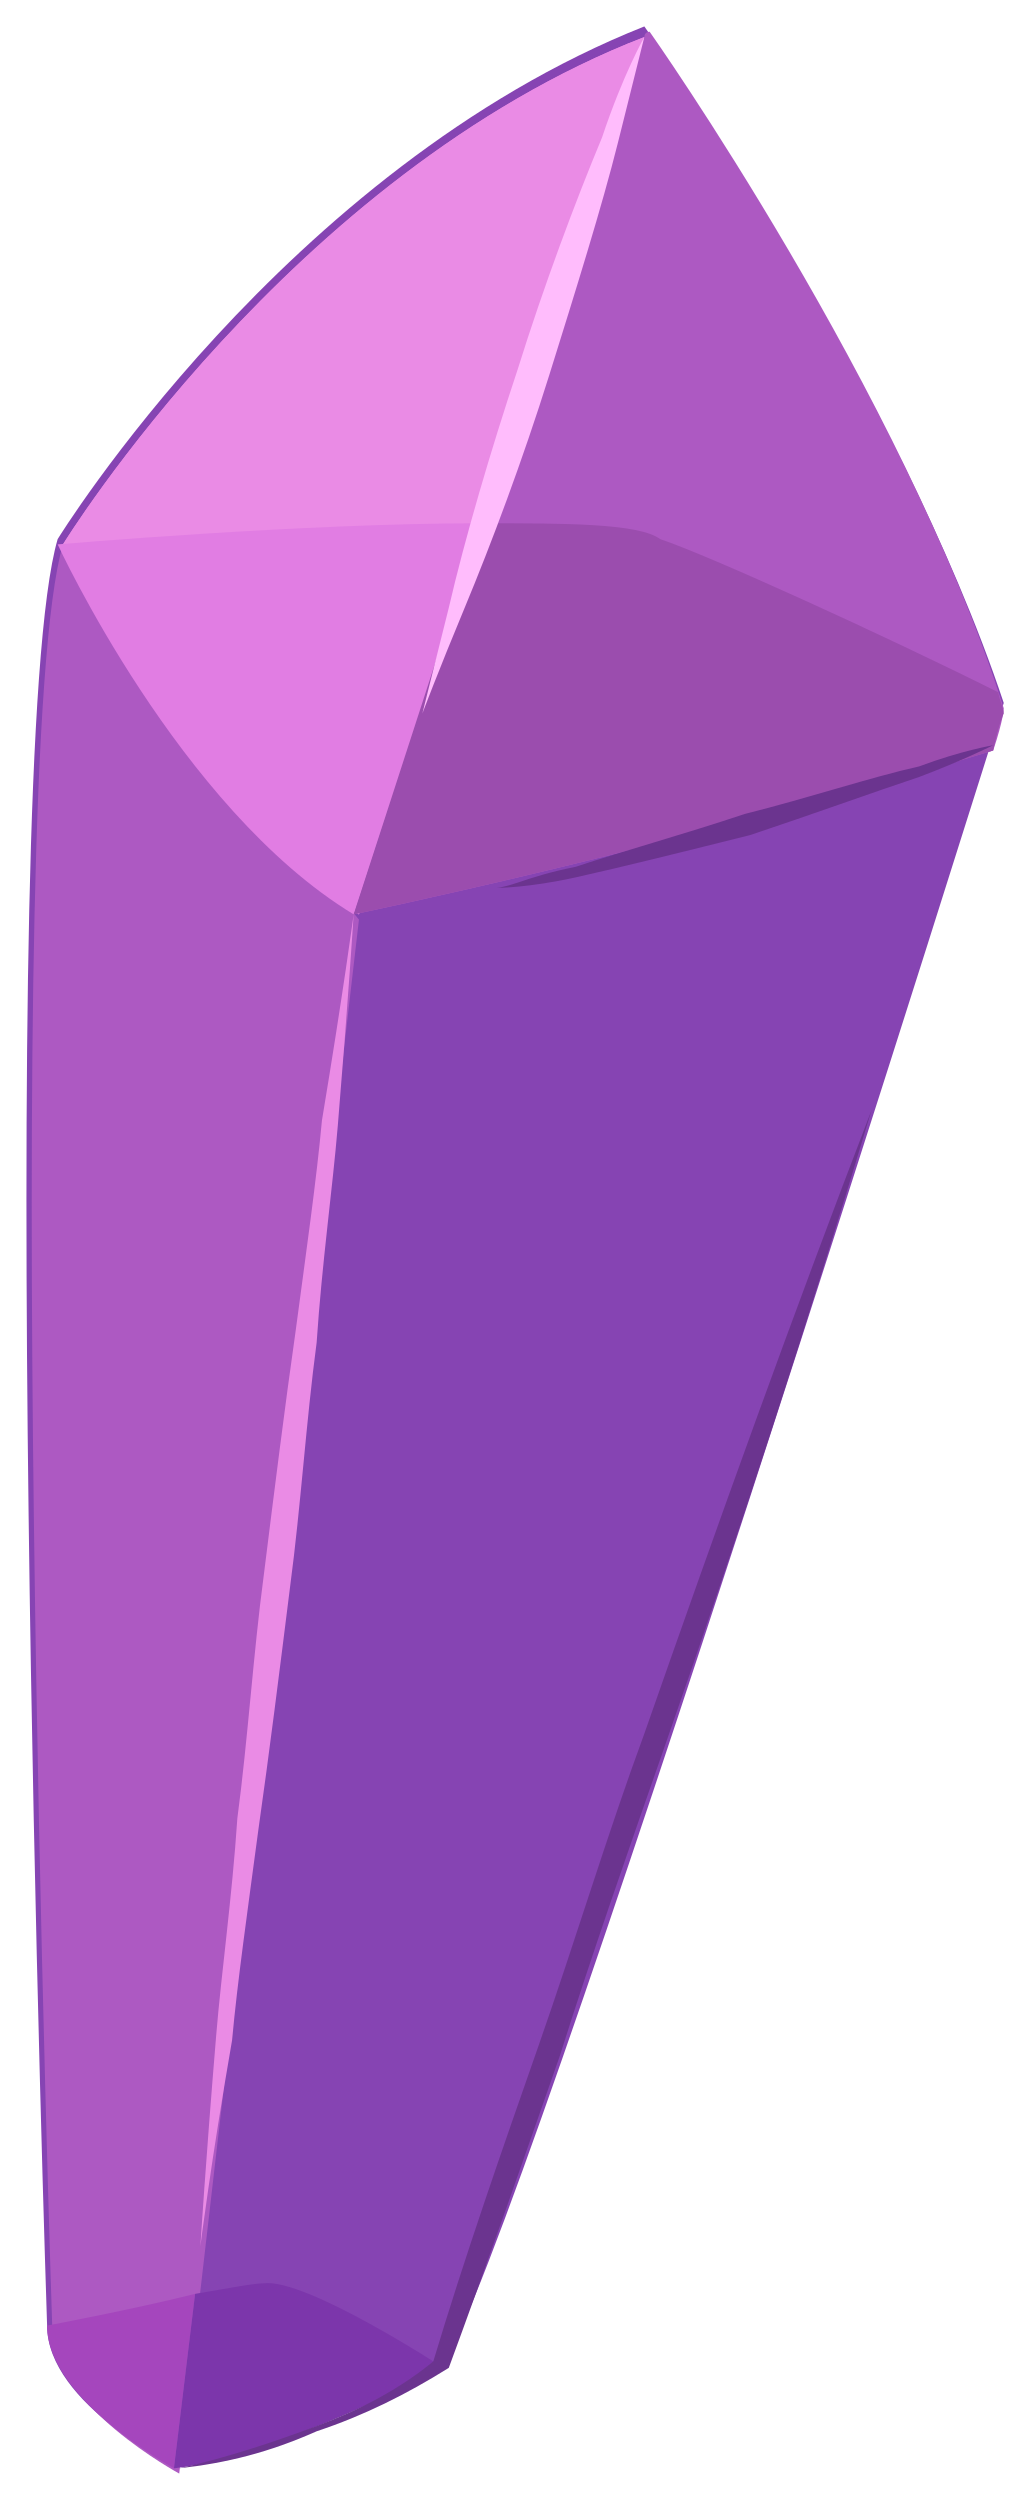
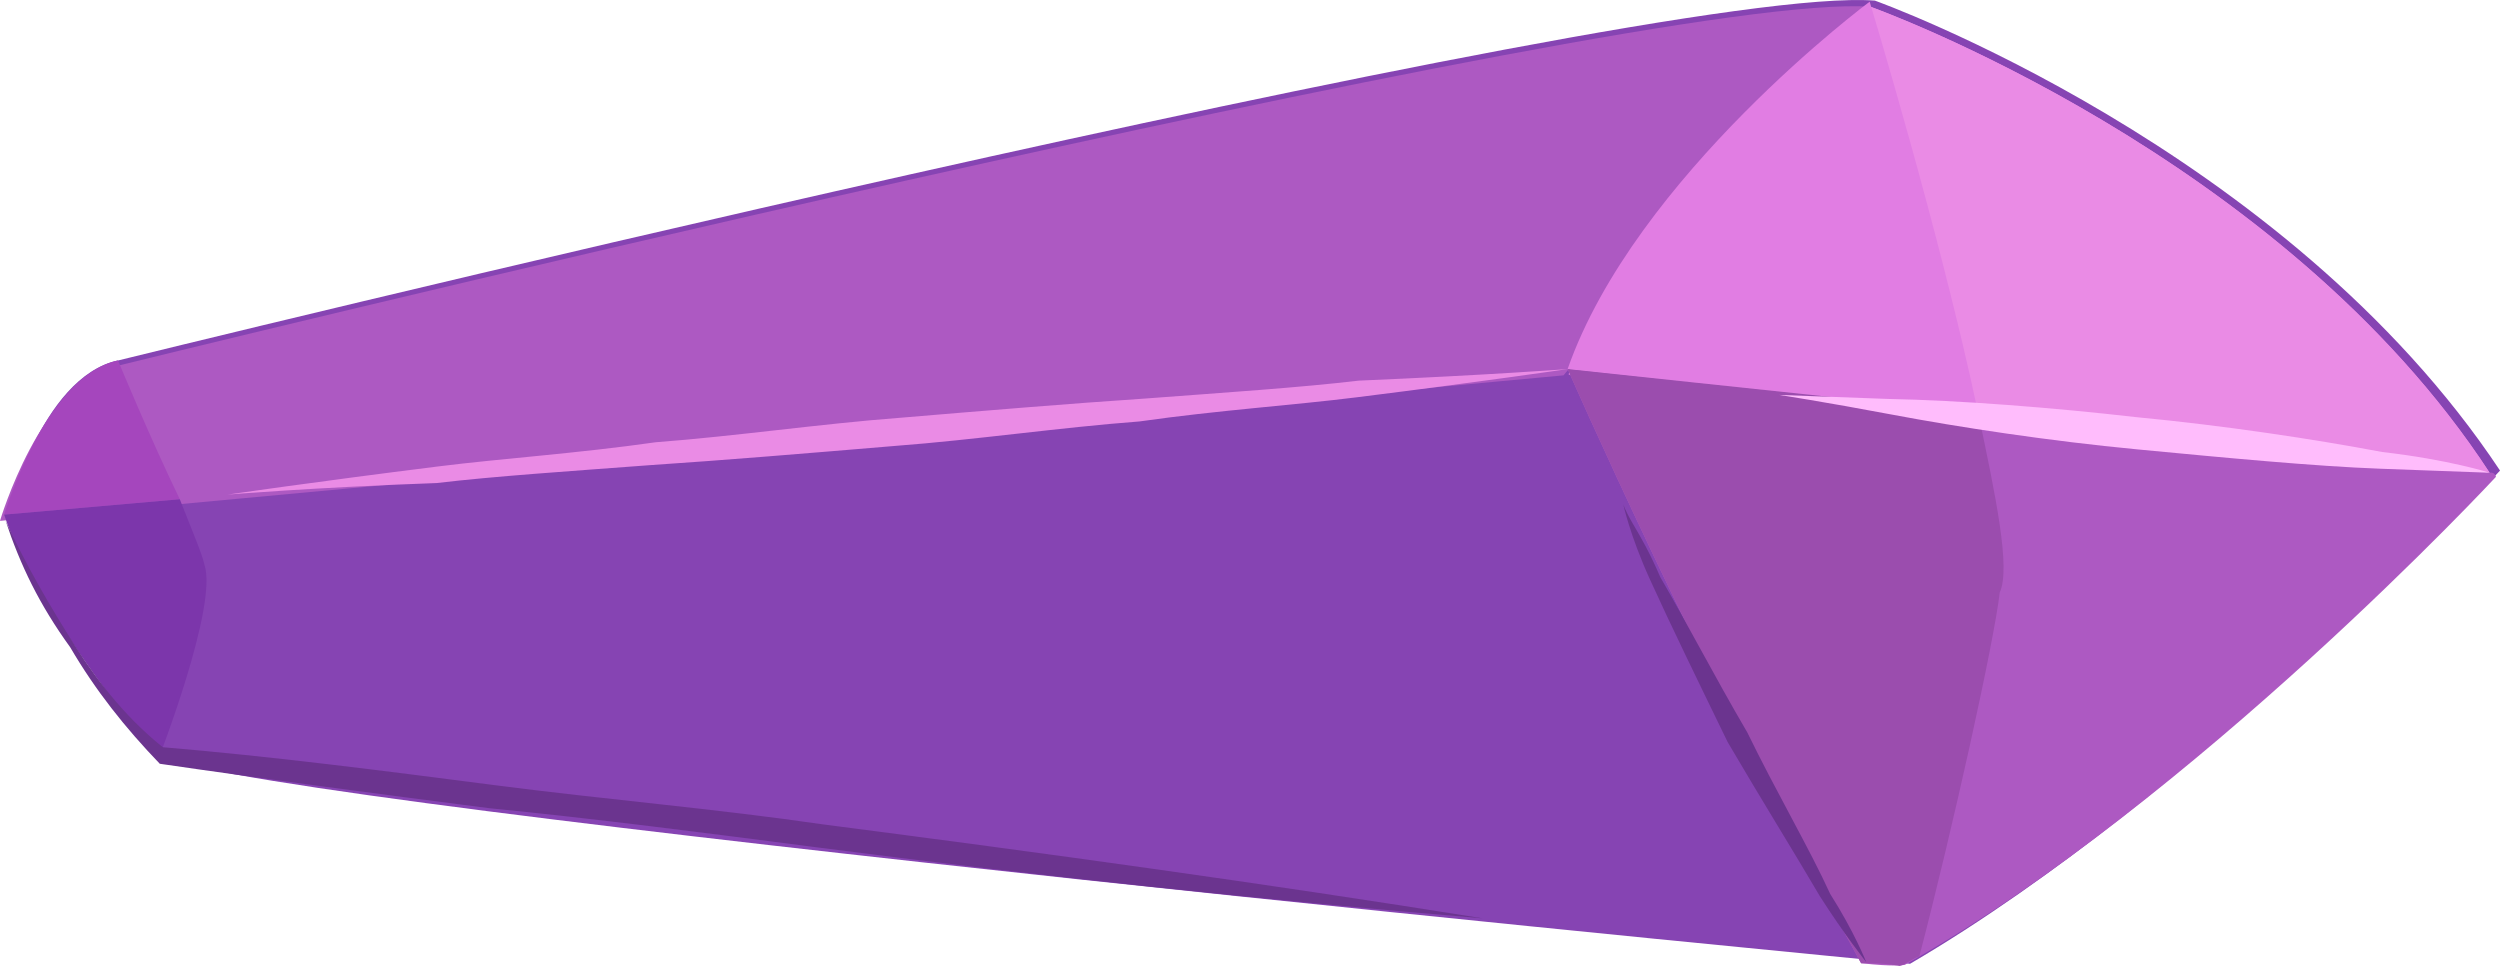
- <svg xmlns="http://www.w3.org/2000/svg" width="19.491" height="47.3" viewBox="2.209 0.4 19.491 47.3" version="1.1" xml:space="preserve">
-   <defs />
-   <g>
-     <g id="crystal-b" fill-rule="evenodd">
-       <g id="Purple-Crystal" fill-rule="nonzero">
-         <g id="Group">
-           <path d="M 3.1 44.4 C 3.1 44.4 2.1 14.7 3.3 10.6 C 3.3 10.6 7.6 3.6 14.4 0.9 C 14.4 0.9 19.2 7.7 21.2 13.7 C 21.2 13.7 12 43.1 10.6 45.1 C 10.6 45.1 7.5 46.8 5.5 47 C 5.6 47.1 3.1 45.9 3.1 44.4 Z " id="Shape" fill="#8644B3" stroke-width="1" stroke="none" />
-           <path d="M 3.4 10.7 C 3.4 10.7 5.6 15.8 9 17.7 L 14.4 1.1 C 7.7 3.7 3.4 10.7 3.4 10.7 Z " id="Shape" fill="#EA8BE5" stroke-width="1" stroke="none" />
-           <path d="M 3.4 10.7 C 3.4 10.7 5.6 15.8 9 17.7 L 14.4 1.1 C 7.7 3.7 3.4 10.7 3.4 10.7 Z " id="Shape" fill="#EA8BE5" stroke-width="1" stroke="none" />
-           <path d="M 21.2 13.8 C 19.3 7.8 14.5 1 14.5 1 C 14.5 1 14.4 1 14.4 1.1 L 8.9 17.7 C 8.9 17.7 14.7 16.5 21 14.6 C 21.2 14 21.2 13.8 21.2 13.8 Z " id="Shape" fill="#AD59C2" stroke-width="1" stroke="none" />
-           <path d="M 3.4 10.7 C 2.2 14.8 3.2 44.5 3.2 44.5 C 3.2 45.9 5.6 47.2 5.6 47.2 L 9 17.8 L 3.4 10.7 Z " id="Shape" fill="#AD59C2" stroke-width="1" stroke="none" />
-           <path d="M 8.9 17.7 C 8.9 17.7 8.8 19.3 8.6 21.7 C 8.5 22.9 8.3 24.3 8.2 25.8 C 8 27.3 7.9 28.9 7.7 30.4 C 7.5 32 7.3 33.6 7.1 35 C 6.9 36.5 6.7 37.9 6.6 39 C 6.2 41.3 6 42.9 6 42.9 C 6 42.9 6.1 41.3 6.3 38.9 C 6.4 37.7 6.6 36.3 6.7 34.8 C 6.9 33.3 7 31.7 7.2 30.2 C 7.4 28.6 7.6 27 7.8 25.6 C 8 24.1 8.2 22.7 8.3 21.6 C 8.7 19.2 8.9 17.7 8.9 17.7 Z " id="Shape" fill="#EA8BE5" stroke-width="1" stroke="none" />
-           <path d="M 3.1 44.4 C 3.1 45.8 5.5 47.1 5.5 47.1 L 5.9 43.8 C 4.7 44.1 3.1 44.4 3.1 44.4 Z " id="Shape" fill="#A546BD" stroke-width="1" stroke="none" />
-           <path d="M 7.2 43.6 C 7 43.6 6.5 43.7 5.9 43.8 L 5.5 47.1 C 7.4 46.9 10.6 45.2 10.6 45.2 C 10.6 45.2 8 43.5 7.2 43.6 Z " id="Shape" fill="#7C36AB" stroke-width="1" stroke="none" />
-           <path d="M 5.6 47.1 C 6.5 46.9 7.4 46.6 8.2 46.3 C 9 46 9.8 45.6 10.5 45 L 10.4 45.1 C 11 43.1 11.7 41.1 12.4 39.1 C 13.1 37.1 13.7 35.1 14.4 33.2 C 15.8 29.2 17.2 25.3 18.7 21.4 C 17.5 25.4 16.2 29.4 14.8 33.4 C 14.1 35.4 13.4 37.4 12.8 39.3 C 12.1 41.3 11.4 43.3 10.7 45.2 C 9.9 45.7 9.1 46.1 8.2 46.4 C 7.3 46.8 6.5 47 5.6 47.1 Z " id="Shape" fill="#6B348F" stroke-width="1" stroke="none" />
-           <path d="M 8.9 17.7 L 11.3 10.3 C 7.9 10.3 3.3 10.7 3.3 10.7 C 3.3 10.7 5.6 15.7 8.9 17.7 Z " id="Shape" fill="#E17DE3" stroke-width="1" stroke="none" />
-           <path d="M 11.3 10.3 L 8.9 17.7 C 8.9 17.7 14.7 16.5 21 14.6 C 21.1 14.1 21.2 13.9 21.2 13.9 C 21.2 13.8 21.1 13.6 21.1 13.5 C 18.9 12.4 15.6 10.9 14.7 10.6 C 14.3 10.3 12.9 10.3 11.3 10.3 Z " id="Shape" fill="#9B4DAE" stroke-width="1" stroke="none" />
-           <path d="M 21 14.5 C 21 14.5 20.4 14.8 19.6 15.1 C 18.7 15.4 17.6 15.8 16.4 16.2 C 15.2 16.5 14 16.8 13.1 17 C 12.2 17.2 11.6 17.2 11.6 17.2 C 11.6 17.2 11.7 17.2 12 17.1 C 12.3 17 12.6 16.9 13.1 16.8 C 14 16.5 15.1 16.2 16.3 15.8 C 17.5 15.5 18.7 15.1 19.6 14.9 C 20.4 14.6 21 14.5 21 14.5 Z " id="Shape" fill="#6B348F" stroke-width="1" stroke="none" />
+ <svg xmlns="http://www.w3.org/2000/svg" version="1.1" width="47.119" height="18.207" viewBox="0,0,47.119,18.207">
+   <g transform="translate(-216.4403,-170.8967)">
+     <g stroke="none" stroke-miterlimit="10">
+       <g>
+         <g>
+           <path d="M218.664,177.691c0,0 28.854,-7.11 33.113,-6.783c0,0 7.737,2.762 11.783,8.858c0,0 -5.662,6.101 -11.12,9.296c0,0 -30.666,-2.932 -32.912,-3.889c0,0 -2.303,-2.682 -2.912,-4.598c-0.077,0.118 0.581,-2.575 2.048,-2.885z" fill="#8644b3" />
+           <path d="M263.364,179.807l-17.357,-1.856c1.157,-3.719 5.693,-6.925 5.693,-6.925c0,0 7.737,2.762 11.664,8.781z" fill="#ea8be5" />
+           <path d="M263.364,179.807l-17.357,-1.856c1.157,-3.719 5.693,-6.925 5.693,-6.925c0,0 7.737,2.762 11.664,8.781z" fill="#ea8be5" />
+           <path d="M251.518,189.052c-3.16,-5.772 -5.531,-11.199 -5.531,-11.199l17.378,1.954c0.098,-0.021 0.118,0.077 0.118,0.077c0,0 -5.662,6.101 -11.141,9.198c0,0 -0.196,0.041 -0.824,-0.031z" fill="#ad59c2" />
+           <path d="M245.909,177.971l-29.469,2.743c0,0 0.776,-2.617 2.146,-2.906c0,0 28.854,-7.11 33.113,-6.783z" fill="#ad59c2" />
+           <path d="M245.986,177.853c0,0 -1.586,0.233 -3.976,0.532c-1.195,0.15 -2.606,0.243 -4.094,0.455c-1.509,0.114 -3.095,0.347 -4.604,0.461c-1.607,0.135 -3.214,0.269 -4.625,0.363c-1.509,0.114 -2.92,0.207 -4.017,0.337c-2.333,0.083 -3.94,0.218 -3.94,0.218c0,0 1.586,-0.233 3.976,-0.532c1.195,-0.15 2.606,-0.243 4.094,-0.455c1.509,-0.114 3.095,-0.347 4.604,-0.461c1.607,-0.135 3.214,-0.269 4.625,-0.363c1.509,-0.114 2.92,-0.207 4.017,-0.337c2.431,-0.104 3.94,-0.218 3.94,-0.218z" fill="#ea8be5" />
+           <path d="M219.829,180.306l-3.311,0.29c0,0 0.776,-2.617 2.146,-2.906c0,0 0.624,1.504 1.165,2.616z" fill="#a546bd" />
+           <path d="M219.43,185.194c0,0 -2.324,-2.78 -2.912,-4.598l3.311,-0.29c0.222,0.566 0.423,1.035 0.464,1.231c0.263,0.762 -0.864,3.657 -0.864,3.657z" fill="#7c36ab" />
+           <path d="M216.538,180.694c0.382,0.839 0.861,1.658 1.32,2.379c0.459,0.721 1.015,1.421 1.747,1.982l-0.118,-0.077c2.081,0.174 4.182,0.446 6.284,0.718c2.101,0.272 4.182,0.446 6.186,0.739c4.203,0.544 8.308,1.109 12.434,1.771c-4.162,-0.348 -8.344,-0.794 -12.547,-1.338c-2.101,-0.272 -4.203,-0.544 -6.186,-0.739c-2.101,-0.272 -4.203,-0.544 -6.206,-0.837c-0.654,-0.68 -1.211,-1.38 -1.69,-2.198c-0.577,-0.798 -0.938,-1.539 -1.222,-2.399z" fill="#6b348f" />
+           <path d="M251.679,170.928c0,0 1.341,4.418 2.043,7.745l-7.736,-0.82c1.276,-3.642 5.693,-6.925 5.693,-6.925z" fill="#e17de3" />
+           <path d="M254.131,182.062c-0.108,0.943 -0.894,4.481 -1.516,6.861c-0.098,0.021 -0.273,0.16 -0.371,0.18c0,0 -0.216,-0.057 -0.726,-0.051c-3.16,-5.772 -5.531,-11.199 -5.531,-11.199l7.736,0.82c0.33,1.566 0.619,2.935 0.408,3.389z" fill="#9b4dae" />
+           <path d="M251.615,189.032c0,0 -0.417,-0.525 -0.876,-1.246c-0.479,-0.819 -1.098,-1.812 -1.737,-2.904c-0.541,-1.112 -1.083,-2.224 -1.464,-3.064c-0.382,-0.839 -0.505,-1.426 -0.505,-1.426c0,0 0.021,0.098 0.18,0.371c0.16,0.273 0.32,0.546 0.521,1.014c0.479,0.819 1,1.833 1.639,2.925c0.541,1.112 1.18,2.204 1.562,3.043c0.459,0.721 0.68,1.287 0.68,1.287z" fill="#6b348f" />
        </g>
-         <path d="M 14.4 1.1 C 14.4 1.1 14.2 1.9 13.9 3.1 C 13.6 4.3 13.1 5.9 12.6 7.5 C 12.1 9.1 11.5 10.7 11 11.9 C 10.5 13.1 10.2 13.9 10.2 13.9 C 10.2 13.9 10.4 13.1 10.7 11.9 C 11 10.6 11.5 8.9 12 7.4 C 12.5 5.8 13.1 4.2 13.6 3 C 14 1.8 14.4 1.1 14.4 1.1 Z " id="Shape" fill="#FFBCFC" stroke-width="1" stroke="none" />
+         <path d="M263.364,179.807c0,0 -0.824,-0.031 -2.06,-0.076c-1.236,-0.046 -2.905,-0.205 -4.574,-0.364c-1.669,-0.159 -3.358,-0.416 -4.636,-0.657c-1.277,-0.241 -2.122,-0.37 -2.122,-0.37c0,0 0.824,0.031 2.06,0.076c1.334,0.025 3.101,0.163 4.671,0.343c1.669,0.159 3.358,0.416 4.636,0.657c1.257,0.144 2.024,0.39 2.024,0.39z" fill="#ffbcfc" />
      </g>
    </g>
  </g>
</svg>
